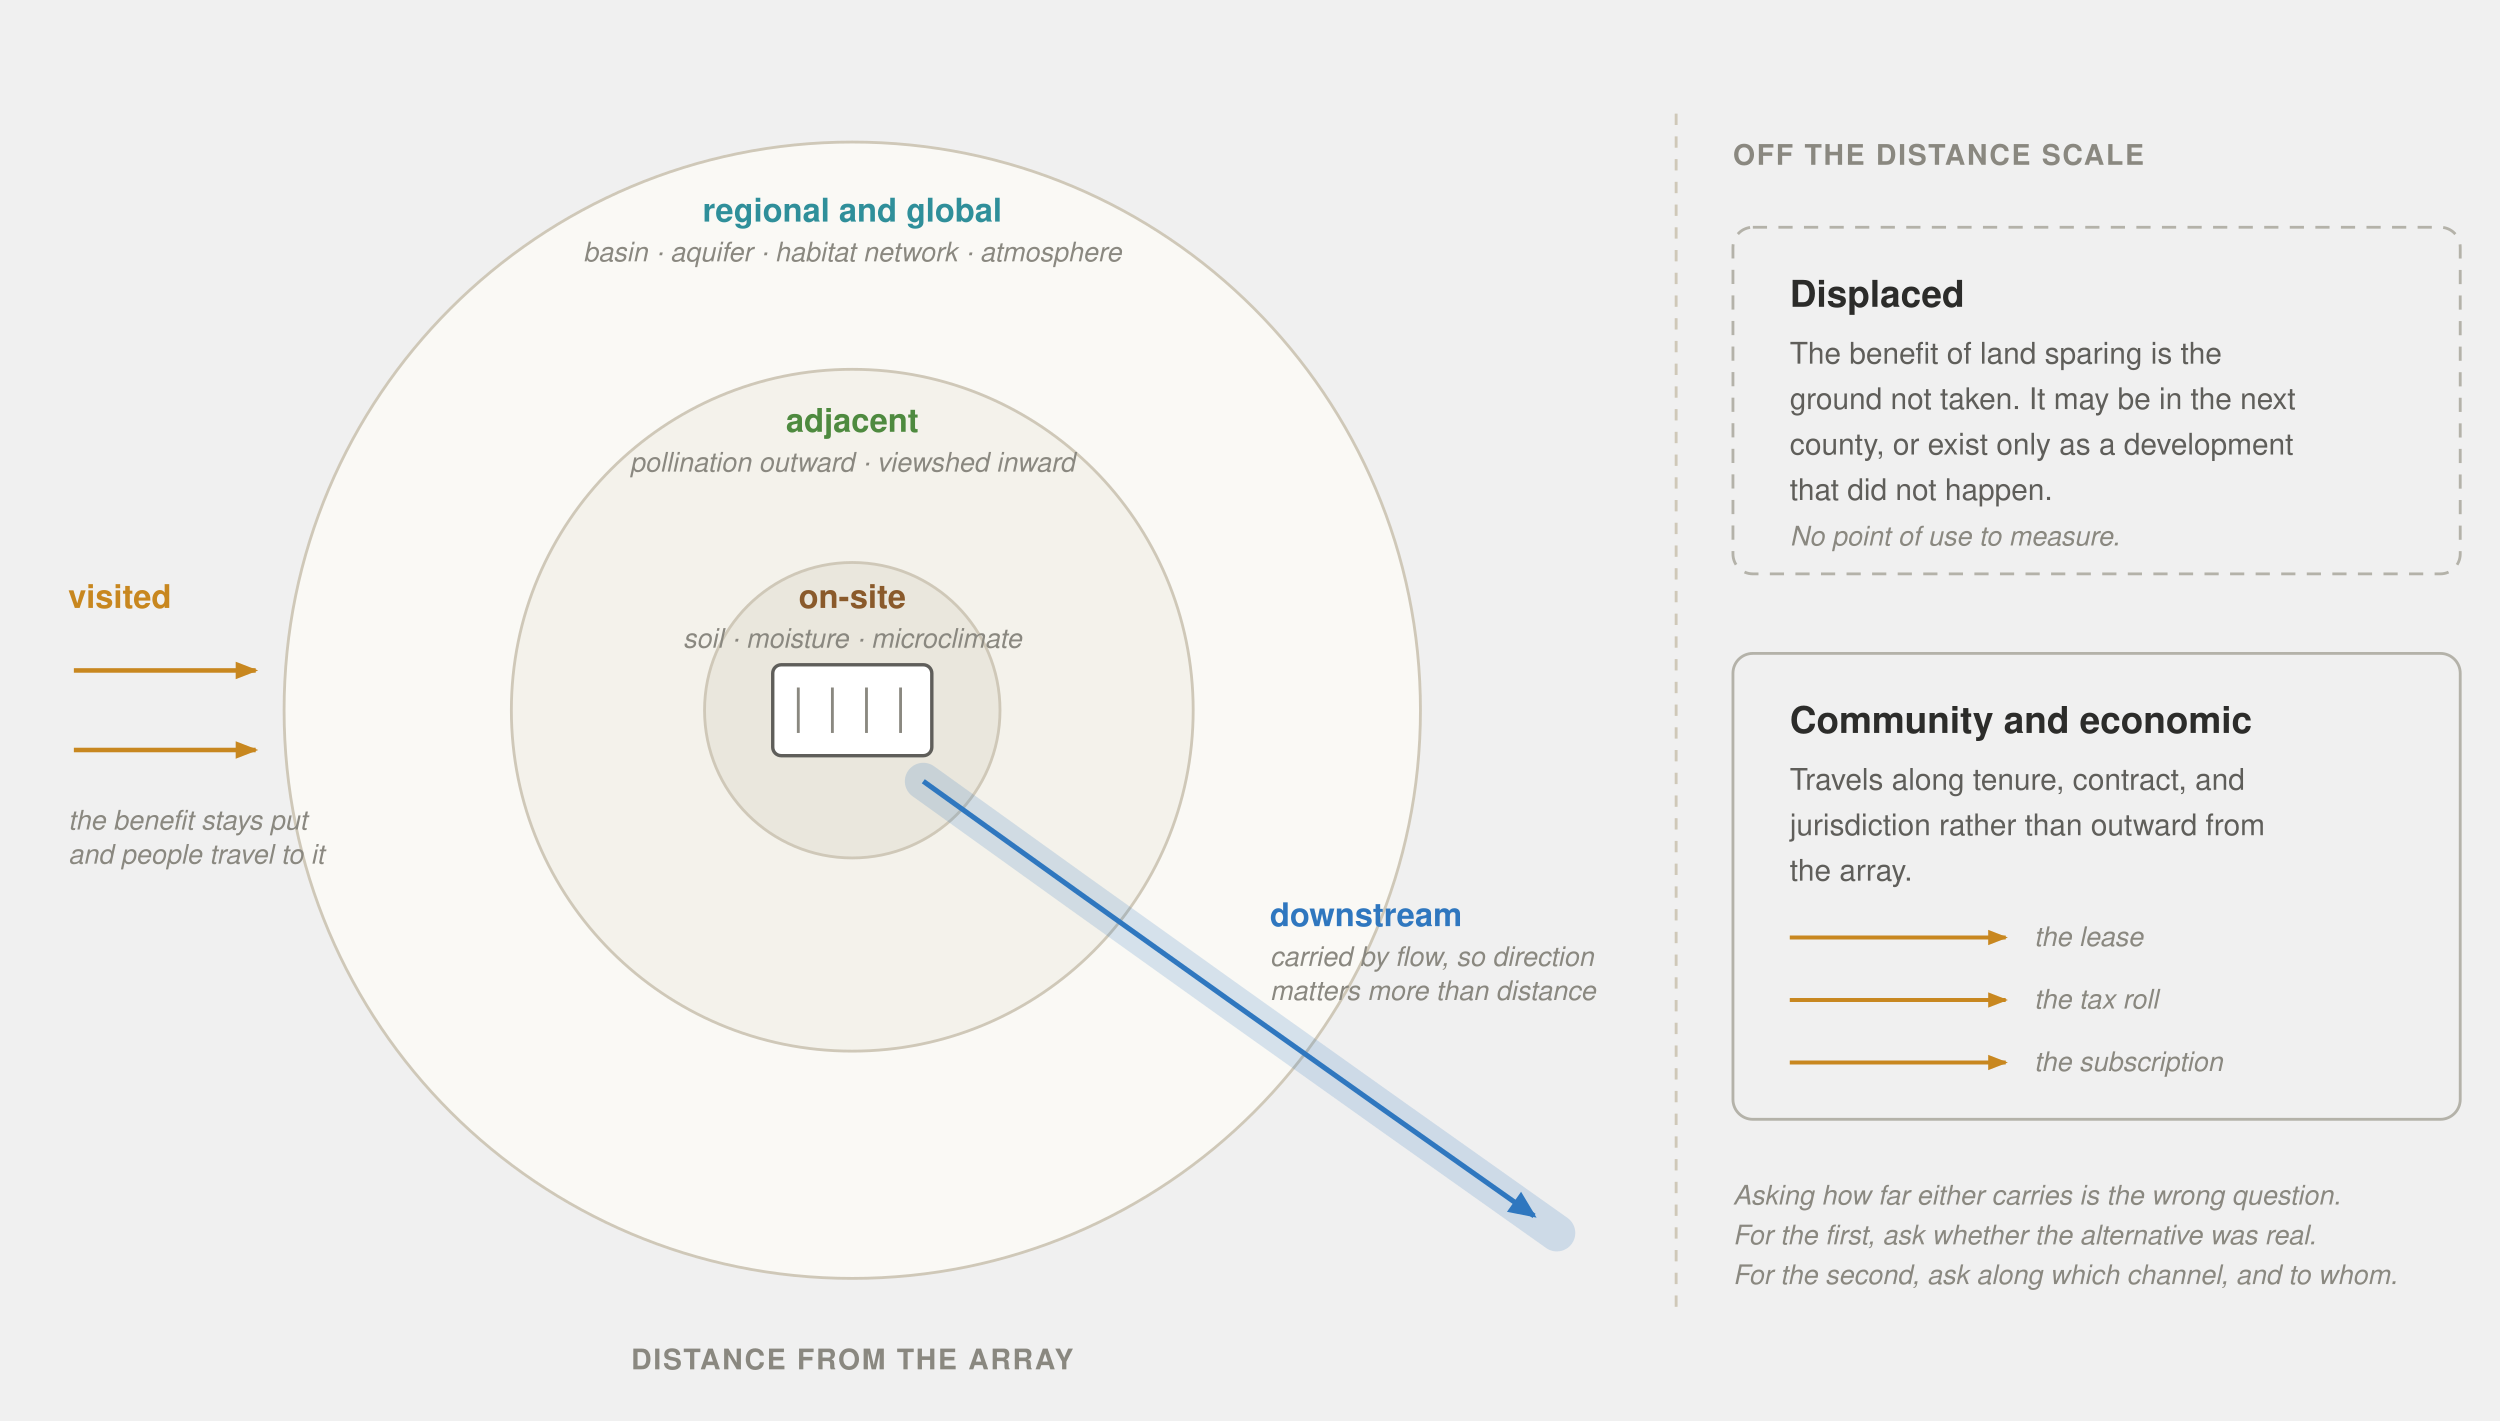
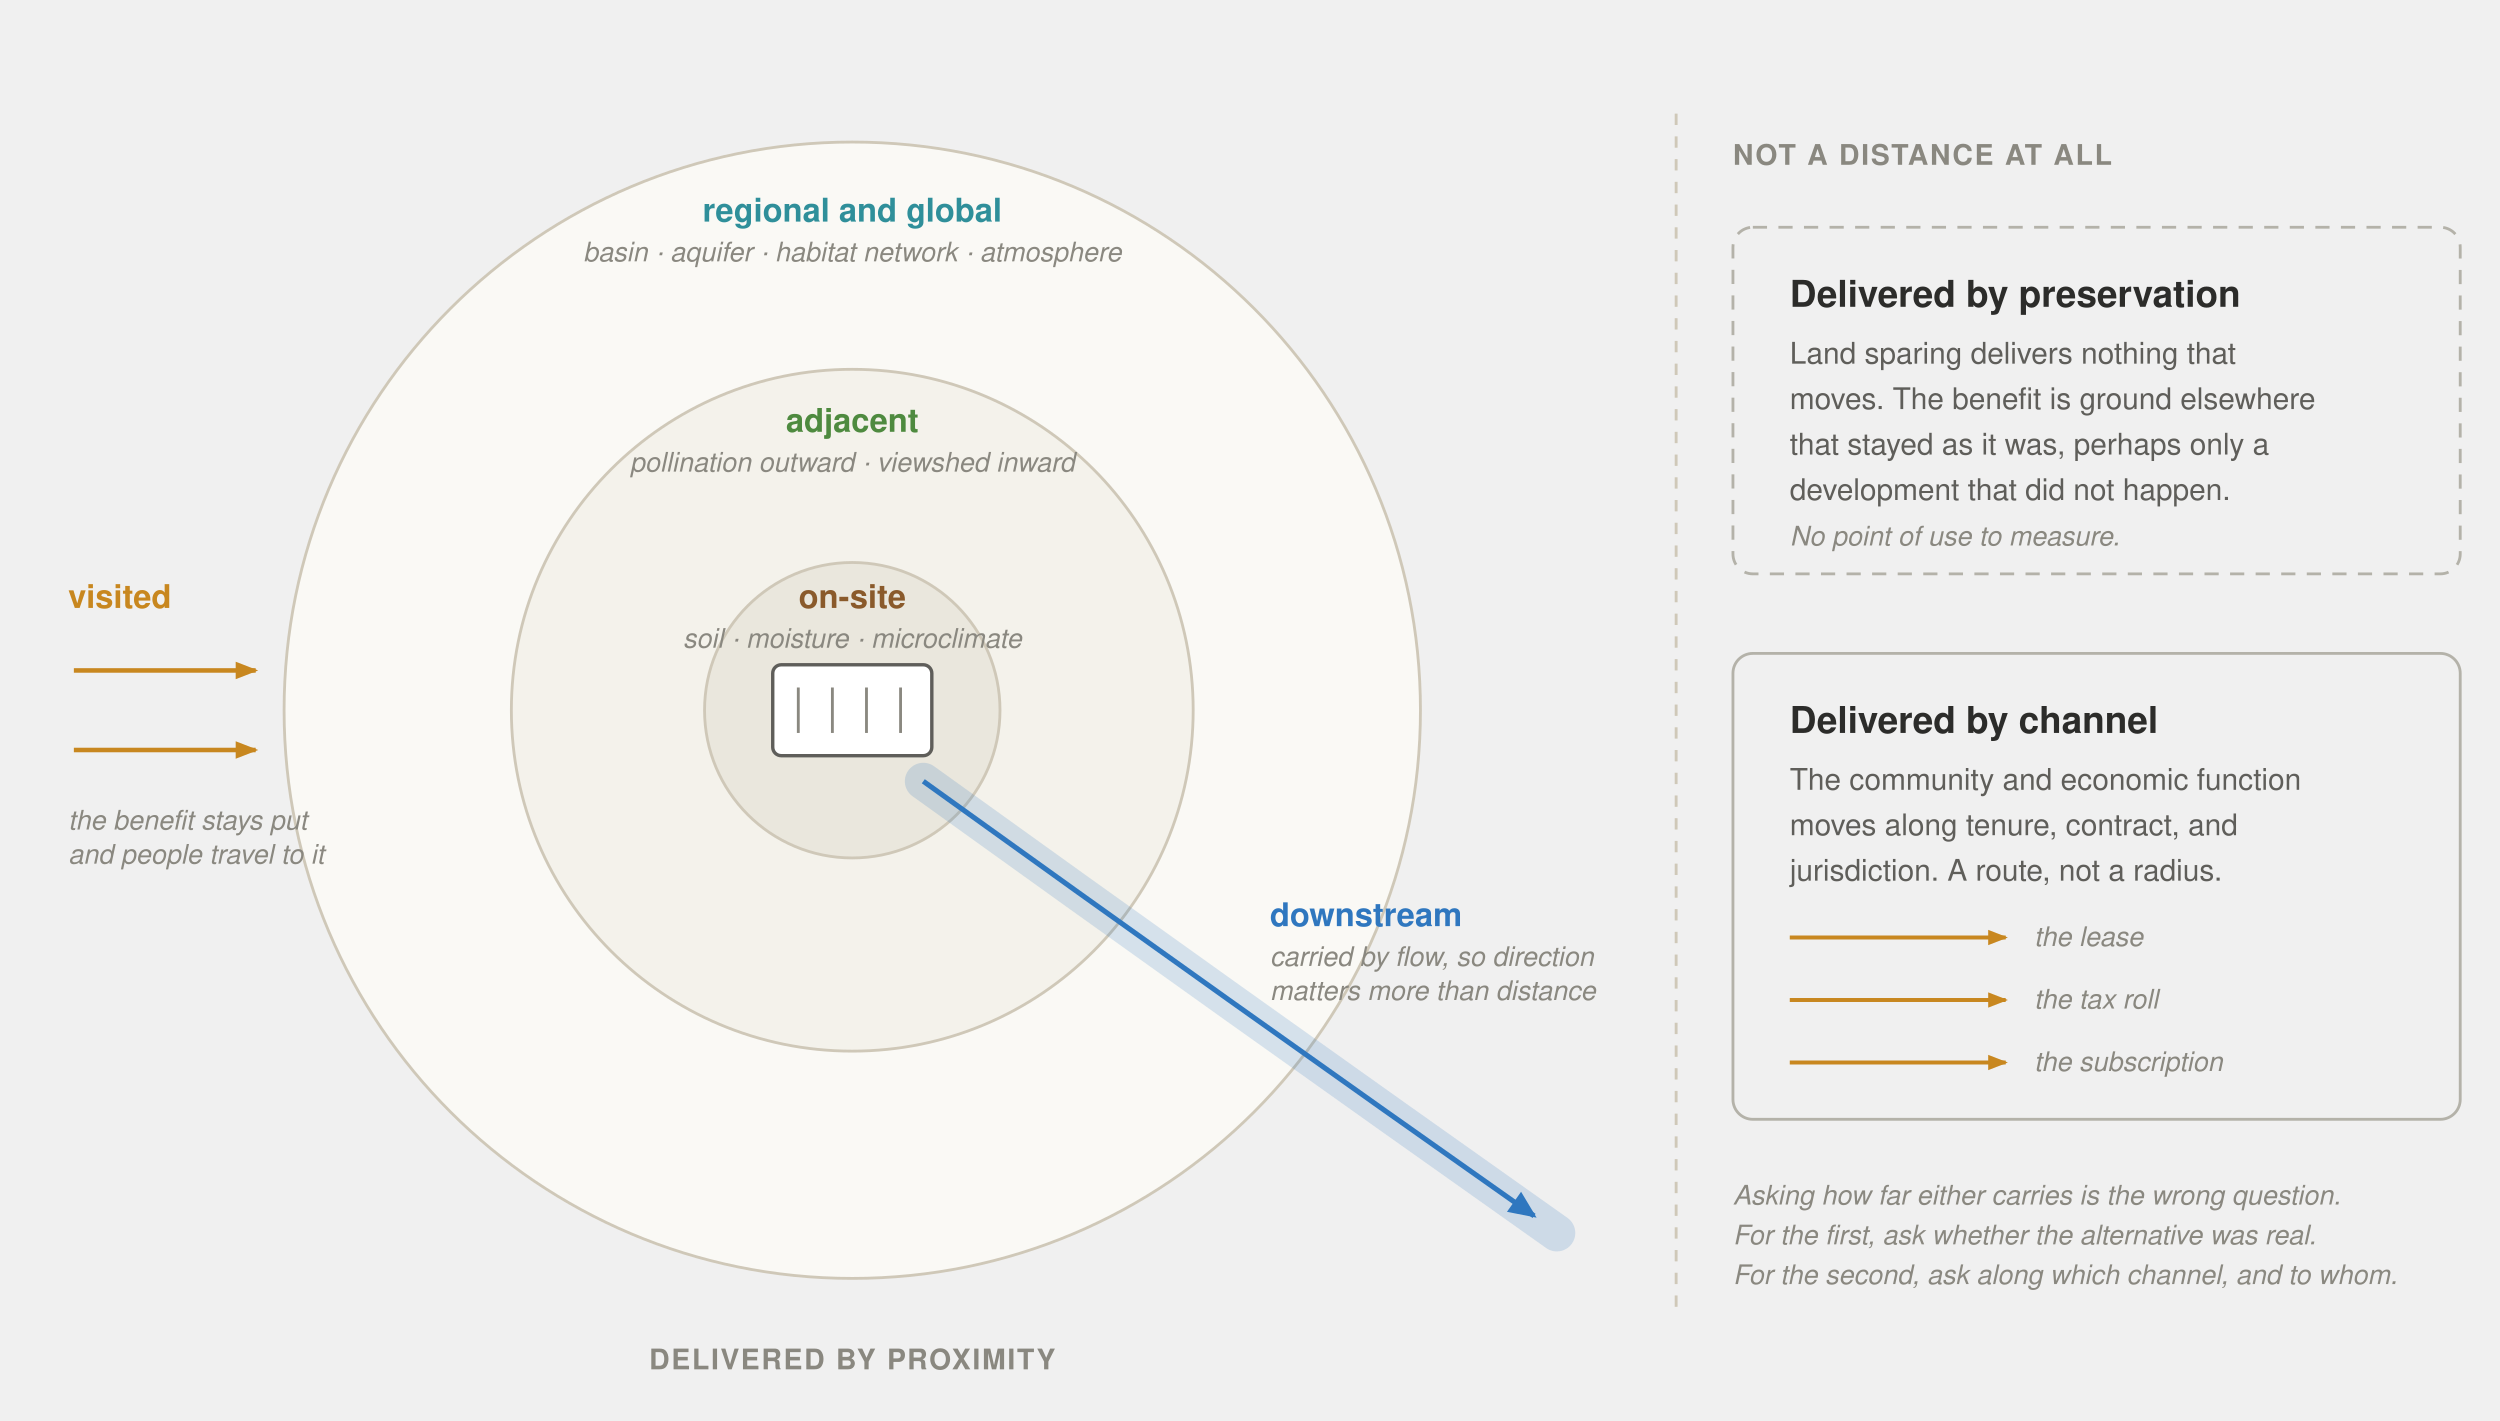
<svg xmlns="http://www.w3.org/2000/svg" width="880" height="500" viewBox="0 0 880 500" role="img">
  <style>
text{font-family:ui-sans-serif,system-ui,-apple-system,"Segoe UI",Helvetica,Arial,sans-serif}
.bt{font-size:13px;font-weight:600;fill:#2c2c2a}
.bs{font-size:10.5px;fill:#5f5e5a}
.it{font-size:9.5px;font-style:italic;fill:#8a8880}
.eyebrow{font-size:10px;font-weight:600;fill:#8a8880;letter-spacing:0.06em}
.pt{font-size:11.5px;font-weight:600}
.b1{fill:#eae7dd;stroke:#cfc8b8;stroke-width:1}
.b2{fill:#f4f2eb;stroke:#cfc8b8;stroke-width:1}
.b3{fill:#faf9f5;stroke:#cfc8b8;stroke-width:1}
.panel{fill:none;stroke:#b4b2a9;stroke-width:1}
.on{fill:#8a5a2b}.adj{fill:#4e8a3f}.reg{fill:#2f8f9a}.dwn{fill:#2f77bf}.vis{fill:#c8871f}
</style>
  <defs>
    <marker id="flow" viewBox="0 0 10 10" refX="8" refY="5" markerWidth="6" markerHeight="6" orient="auto-start-reverse">
      <path d="M0,1 L9,5 L0,9 z" fill="#2f77bf" />
    </marker>
    <marker id="visit" viewBox="0 0 10 10" refX="8" refY="5" markerWidth="5.5" markerHeight="5.5" orient="auto-start-reverse">
      <path d="M0,1.5 L9,5 L0,8.5 z" fill="#c8871f" />
    </marker>
  </defs>
  <circle class="b3" cx="300" cy="250" r="200" />
  <circle class="b2" cx="300" cy="250" r="120" />
  <circle class="b1" cx="300" cy="250" r="52" />
  <path d="M325 275 Q432 352 548 434" stroke="#2f77bf" stroke-width="13" stroke-opacity="0.18" fill="none" stroke-linecap="round" />
  <path d="M325 275 Q432 352 540 428" stroke="#2f77bf" stroke-width="1.8" fill="none" marker-end="url(#flow)" />
  <text class="pt dwn" x="447" y="326">downstream</text>
  <text class="it" x="447" y="340">carried by flow, so direction</text>
  <text class="it" x="447" y="352">matters more than distance</text>
  <line x1="26" y1="236" x2="90" y2="236" stroke="#c8871f" stroke-width="1.6" marker-end="url(#visit)" />
  <line x1="26" y1="264" x2="90" y2="264" stroke="#c8871f" stroke-width="1.6" marker-end="url(#visit)" />
  <text class="pt vis" x="24" y="214">visited</text>
  <text class="it" x="24" y="292">the benefit stays put</text>
  <text class="it" x="24" y="304">and people travel to it</text>
  <rect x="272" y="234" width="56" height="32" rx="3" fill="#ffffff" stroke="#5f5e5a" stroke-width="1.2" />
  <line x1="281" y1="242" x2="281" y2="258" stroke="#8a8880" stroke-width="1" />
  <line x1="293" y1="242" x2="293" y2="258" stroke="#8a8880" stroke-width="1" />
  <line x1="305" y1="242" x2="305" y2="258" stroke="#8a8880" stroke-width="1" />
  <line x1="317" y1="242" x2="317" y2="258" stroke="#8a8880" stroke-width="1" />
  <text class="pt reg" x="300" y="78" text-anchor="middle">regional and global</text>
  <text class="it" x="300" y="92" text-anchor="middle">basin · aquifer · habitat network · atmosphere</text>
  <text class="pt adj" x="300" y="152" text-anchor="middle">adjacent</text>
  <text class="it" x="300" y="166" text-anchor="middle">pollination outward · viewshed inward</text>
  <text class="pt on" x="300" y="214" text-anchor="middle">on-site</text>
  <text class="it" x="300" y="228" text-anchor="middle">soil · moisture · microclimate</text>
-   <text class="eyebrow" x="300" y="482" text-anchor="middle">DISTANCE FROM THE ARRAY</text>
+   <text class="eyebrow" x="300" y="482" text-anchor="middle">DELIVERED BY PROXIMITY</text>
  <line x1="590" y1="40" x2="590" y2="460" stroke="#cfc8b8" stroke-width="1" stroke-dasharray="4 4" />
-   <text class="eyebrow" x="610" y="58">OFF THE DISTANCE SCALE</text>
+   <text class="eyebrow" x="610" y="58">NOT A DISTANCE AT ALL</text>
  <rect class="panel" x="610" y="80" width="256" height="122" rx="7" stroke-dasharray="5 4" />
-   <text class="bt" x="630" y="108">Displaced</text>
-   <text class="bs" x="630" y="128">The benefit of land sparing is the</text>
-   <text class="bs" x="630" y="144">ground not taken. It may be in the next</text>
-   <text class="bs" x="630" y="160">county, or exist only as a development</text>
-   <text class="bs" x="630" y="176">that did not happen.</text>
+   <text class="bt" x="630" y="108">Delivered by preservation</text>
+   <text class="bs" x="630" y="128">Land sparing delivers nothing that</text>
+   <text class="bs" x="630" y="144">moves. The benefit is ground elsewhere</text>
+   <text class="bs" x="630" y="160">that stayed as it was, perhaps only a</text>
+   <text class="bs" x="630" y="176">development that did not happen.</text>
  <text class="it" x="630" y="192">No point of use to measure.</text>
  <rect class="panel" x="610" y="230" width="256" height="164" rx="7" stroke="#c8871f" />
-   <text class="bt" x="630" y="258">Community and economic</text>
-   <text class="bs" x="630" y="278">Travels along tenure, contract, and</text>
-   <text class="bs" x="630" y="294">jurisdiction rather than outward from</text>
-   <text class="bs" x="630" y="310">the array.</text>
+   <text class="bt" x="630" y="258">Delivered by channel</text>
+   <text class="bs" x="630" y="278">The community and economic function</text>
+   <text class="bs" x="630" y="294">moves along tenure, contract, and</text>
+   <text class="bs" x="630" y="310">jurisdiction. A route, not a radius.</text>
  <line x1="630" y1="330" x2="706" y2="330" stroke="#c8871f" stroke-width="1.4" marker-end="url(#visit)" />
  <text class="it" x="716" y="333">the lease</text>
  <line x1="630" y1="352" x2="706" y2="352" stroke="#c8871f" stroke-width="1.4" marker-end="url(#visit)" />
  <text class="it" x="716" y="355">the tax roll</text>
  <line x1="630" y1="374" x2="706" y2="374" stroke="#c8871f" stroke-width="1.4" marker-end="url(#visit)" />
  <text class="it" x="716" y="377">the subscription</text>
  <text class="it" x="610" y="424">Asking how far either carries is the wrong question.</text>
  <text class="it" x="610" y="438">For the first, ask whether the alternative was real.</text>
  <text class="it" x="610" y="452">For the second, ask along which channel, and to whom.</text>
</svg>
